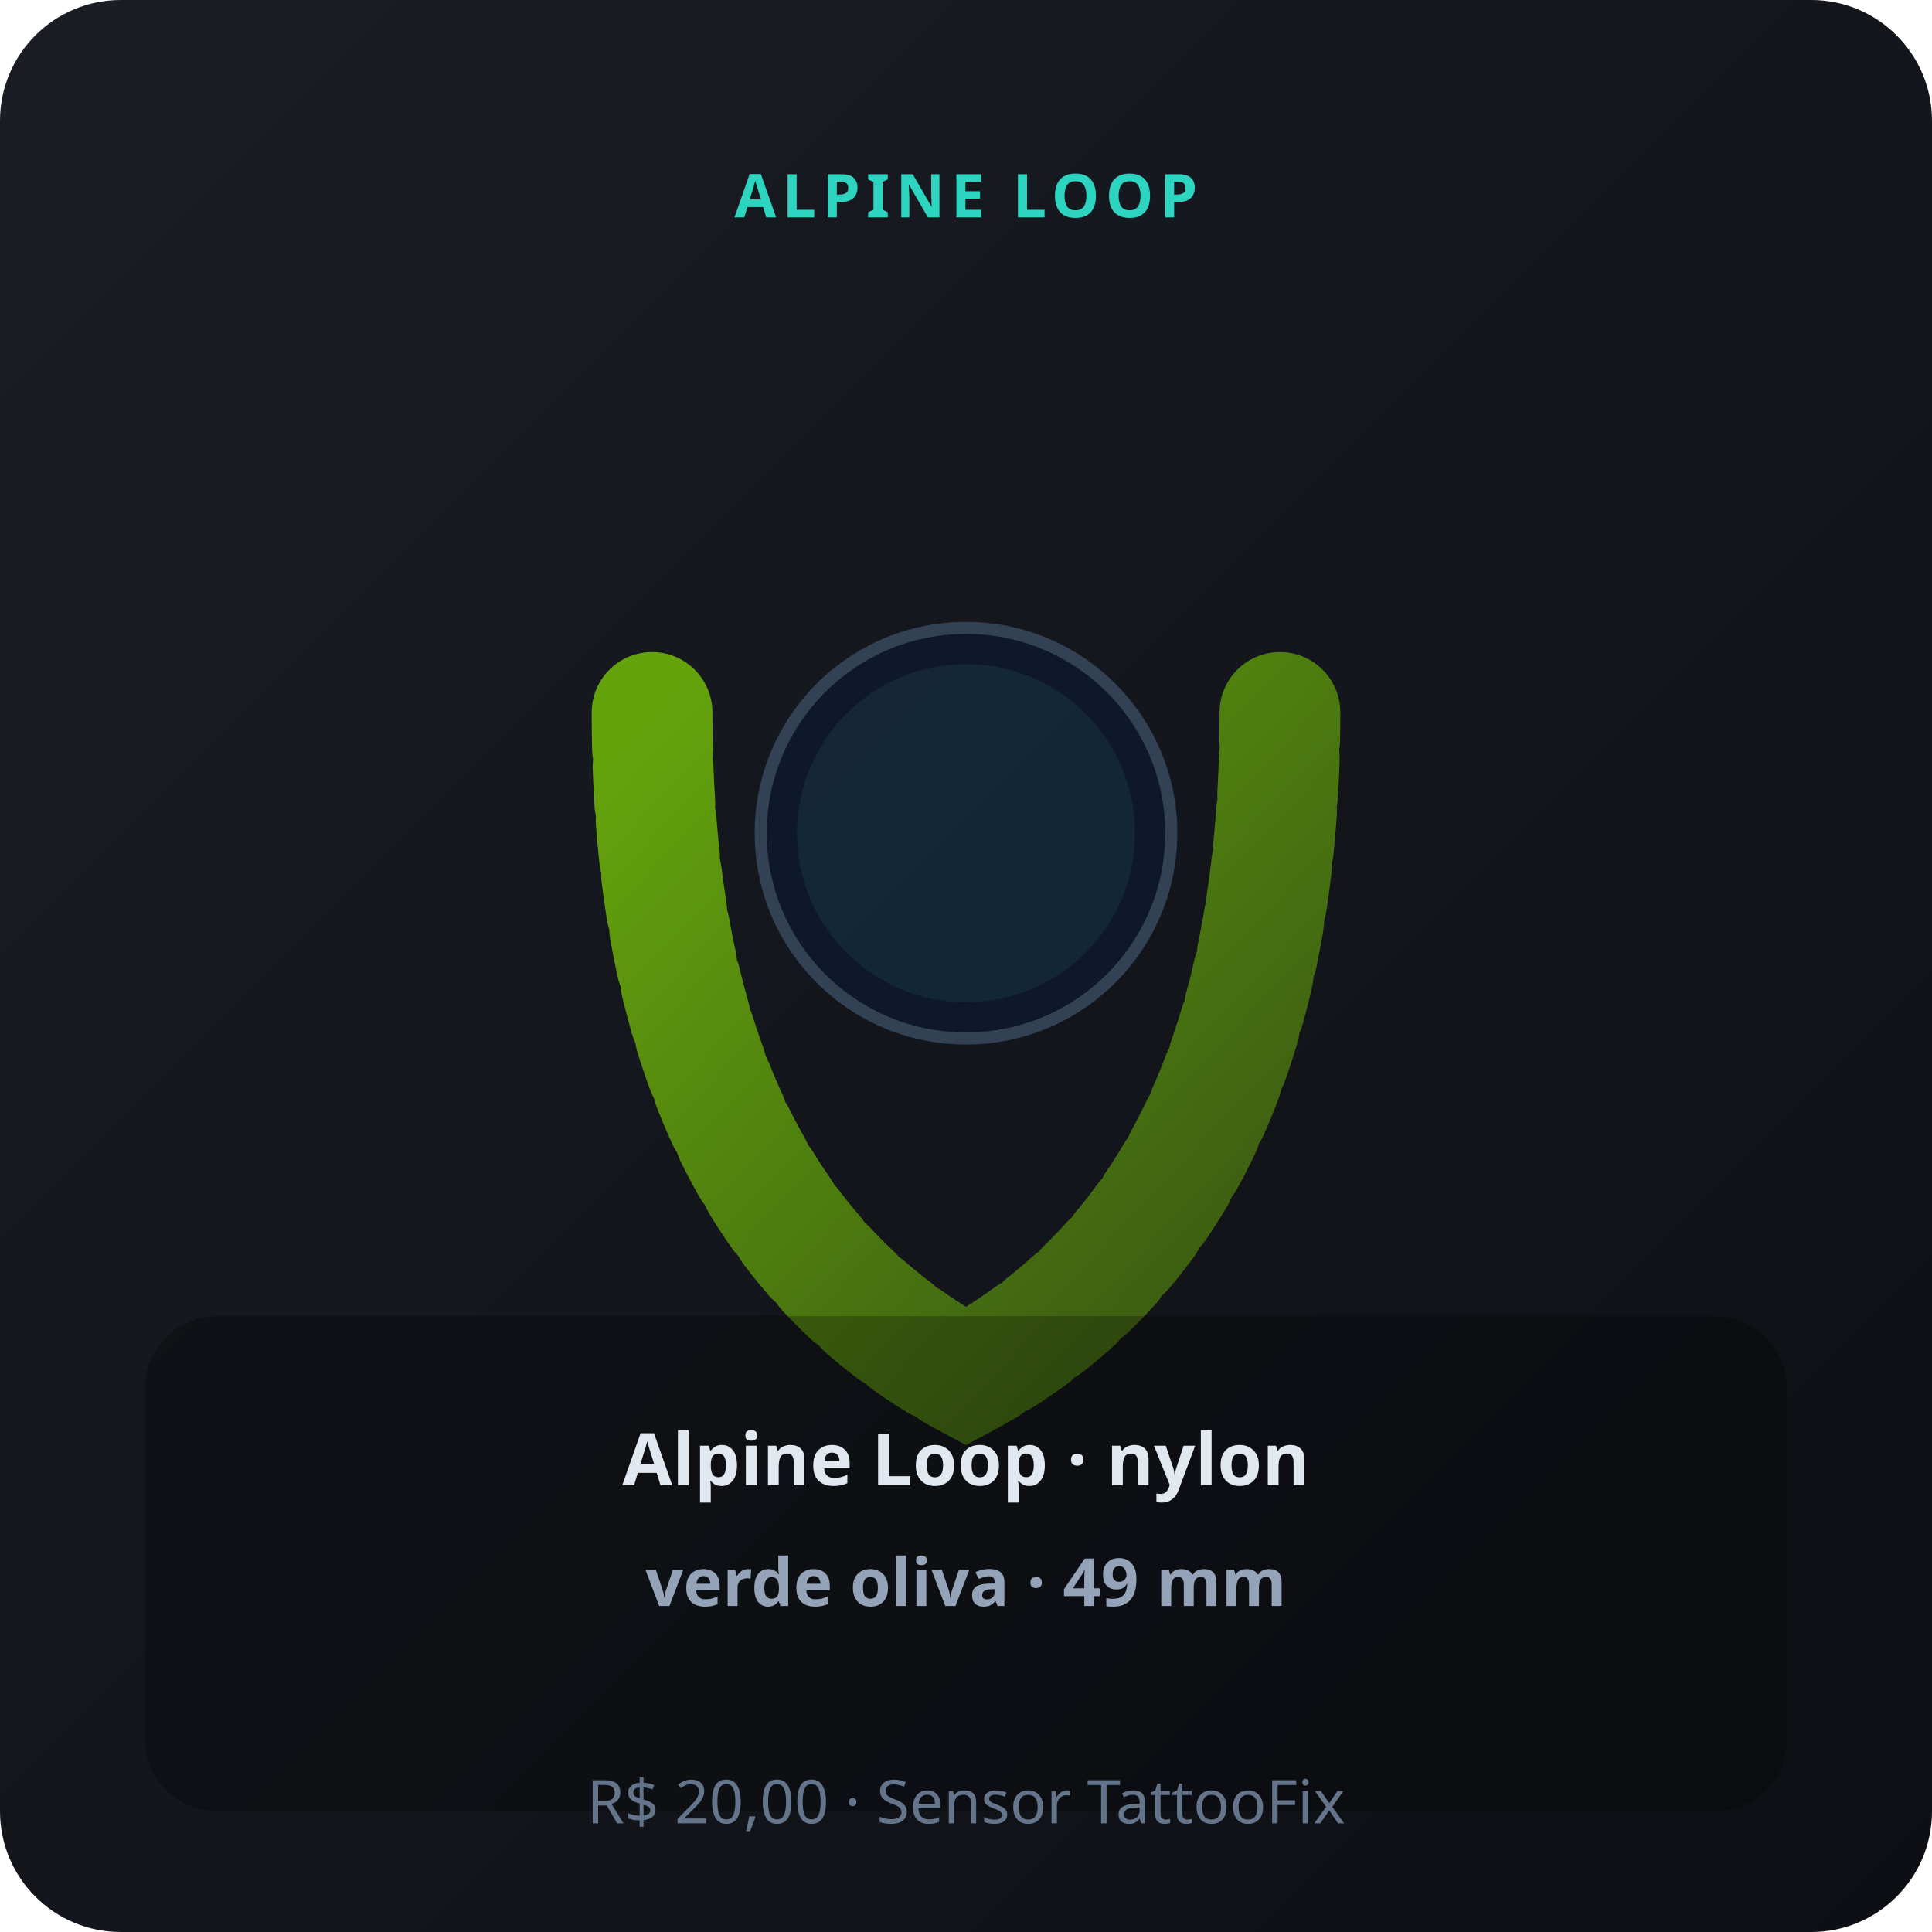
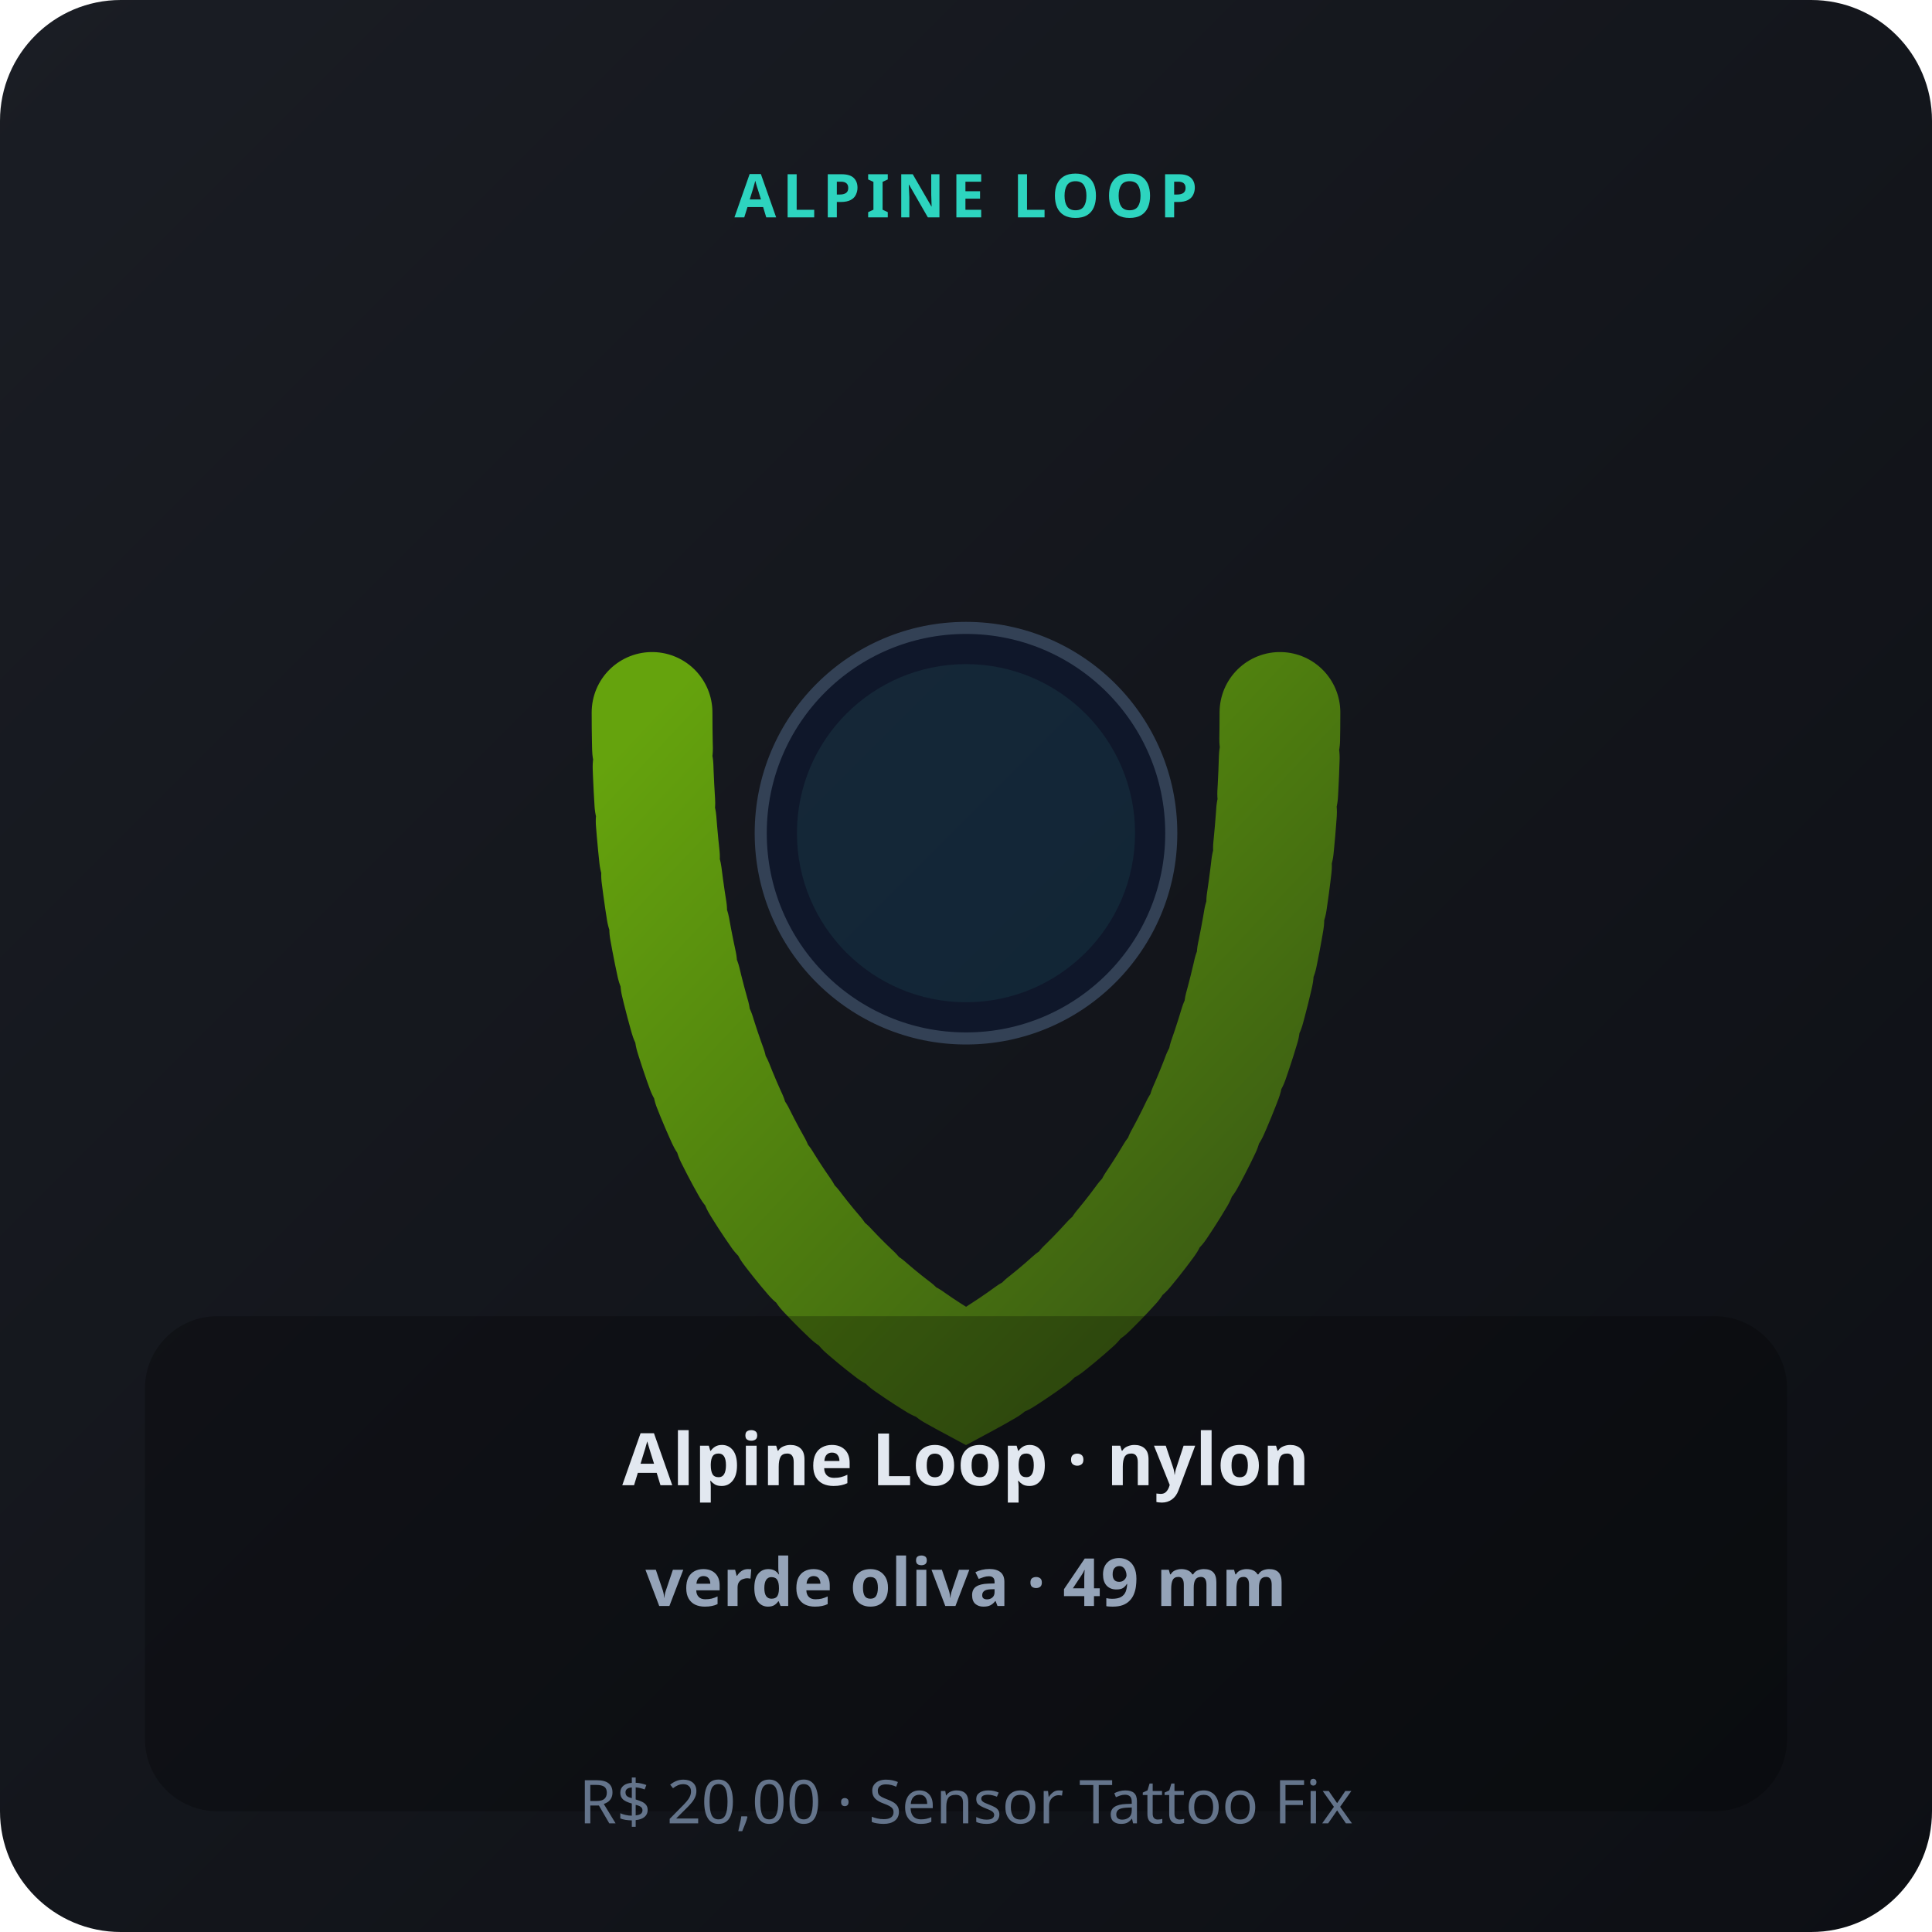
<svg xmlns="http://www.w3.org/2000/svg" viewBox="0 0 320 320" role="img" aria-label="Pulseira Alpine Loop em Nylon Trançado — verde oliva (49mm)">
  <defs>
    <linearGradient id="bgpulseiraalpineverde49" x1="0%" y1="0%" x2="100%" y2="100%">
      <stop offset="0%" stop-color="#1a1d24" />
      <stop offset="100%" stop-color="#0d0f14" />
    </linearGradient>
    <linearGradient id="bandpulseiraalpineverde49" x1="0%" y1="0%" x2="100%" y2="100%">
      <stop offset="0%" stop-color="#65a30d" />
      <stop offset="50%" stop-color="#4d7c0f" />
      <stop offset="100%" stop-color="#365314" />
    </linearGradient>
    <linearGradient id="accentpulseiraalpineverde49" x1="0%" y1="0%" x2="100%" y2="100%">
      <stop offset="0%" stop-color="#5eead4" />
      <stop offset="100%" stop-color="#2dd4bf" />
    </linearGradient>
  </defs>
  <rect width="320" height="320" rx="20" fill="url(#bgpulseiraalpineverde49)" />
  <text x="160" y="36" text-anchor="middle" fill="#2dd4bf" font-family="system-ui,sans-serif" font-size="10" font-weight="700" letter-spacing="1">ALPINE LOOP</text>
  <rect x="148" y="108" width="24" height="20" rx="6" fill="#1e293b" stroke="url(#accentpulseiraalpineverde49)" stroke-width="1.5" />
  <circle cx="160" cy="138" r="34" fill="#0f172a" stroke="#334155" stroke-width="2" />
  <circle cx="160" cy="138" r="28" fill="url(#accentpulseiraalpineverde49)" opacity="0.08" />
  <path d="M108 118 Q108 200 160 228 Q212 200 212 118" fill="none" stroke="url(#bandpulseiraalpineverde49)" stroke-width="20" stroke-linecap="round" stroke-dasharray="6 3" />
  <rect x="24" y="218" width="272" height="82" rx="12" fill="#000" fill-opacity="0.25" />
  <text x="160" y="246" text-anchor="middle" fill="#e2e8f0" font-family="system-ui,sans-serif" font-size="12" font-weight="700">Alpine Loop · nylon</text>
  <text x="160" y="266" text-anchor="middle" fill="#94a3b8" font-family="system-ui,sans-serif" font-size="11" font-weight="600">verde oliva · 49 mm</text>
-   <text x="160" y="302" text-anchor="middle" fill="#64748b" font-family="system-ui,sans-serif" font-size="10">R$ 20,00 · Sensor TattooFix</text>
+   <text x="160" y="302" text-anchor="middle" fill="#64748b" font-family="system-ui,sans-serif" font-size="10">R$ 20,00 · Sensor Tattoo Fix</text>
</svg>
